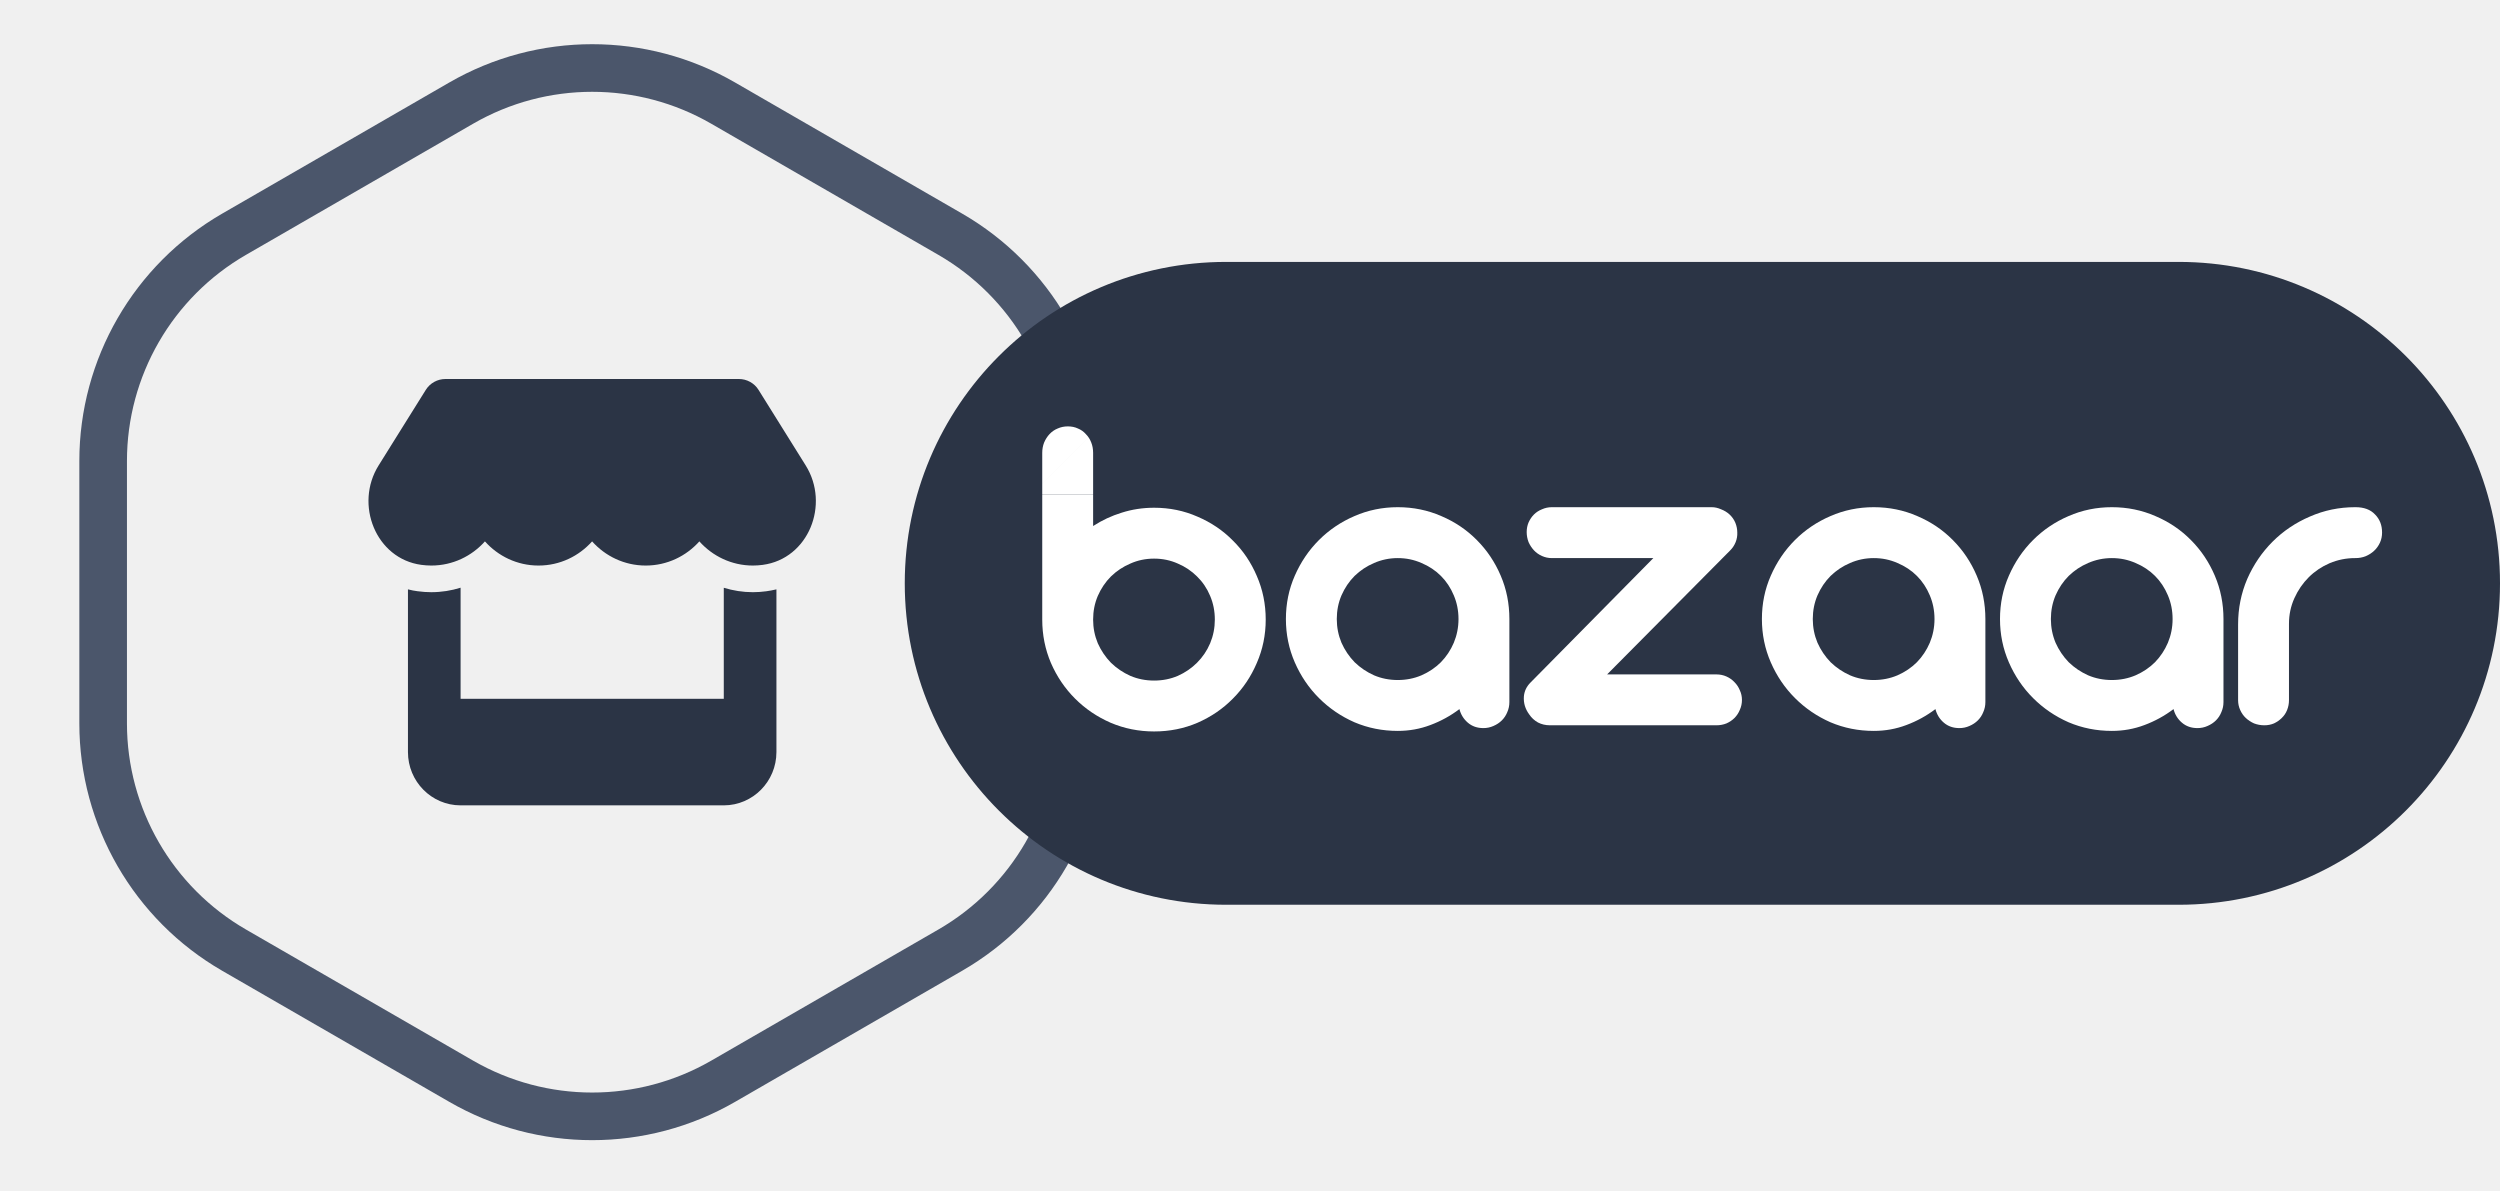
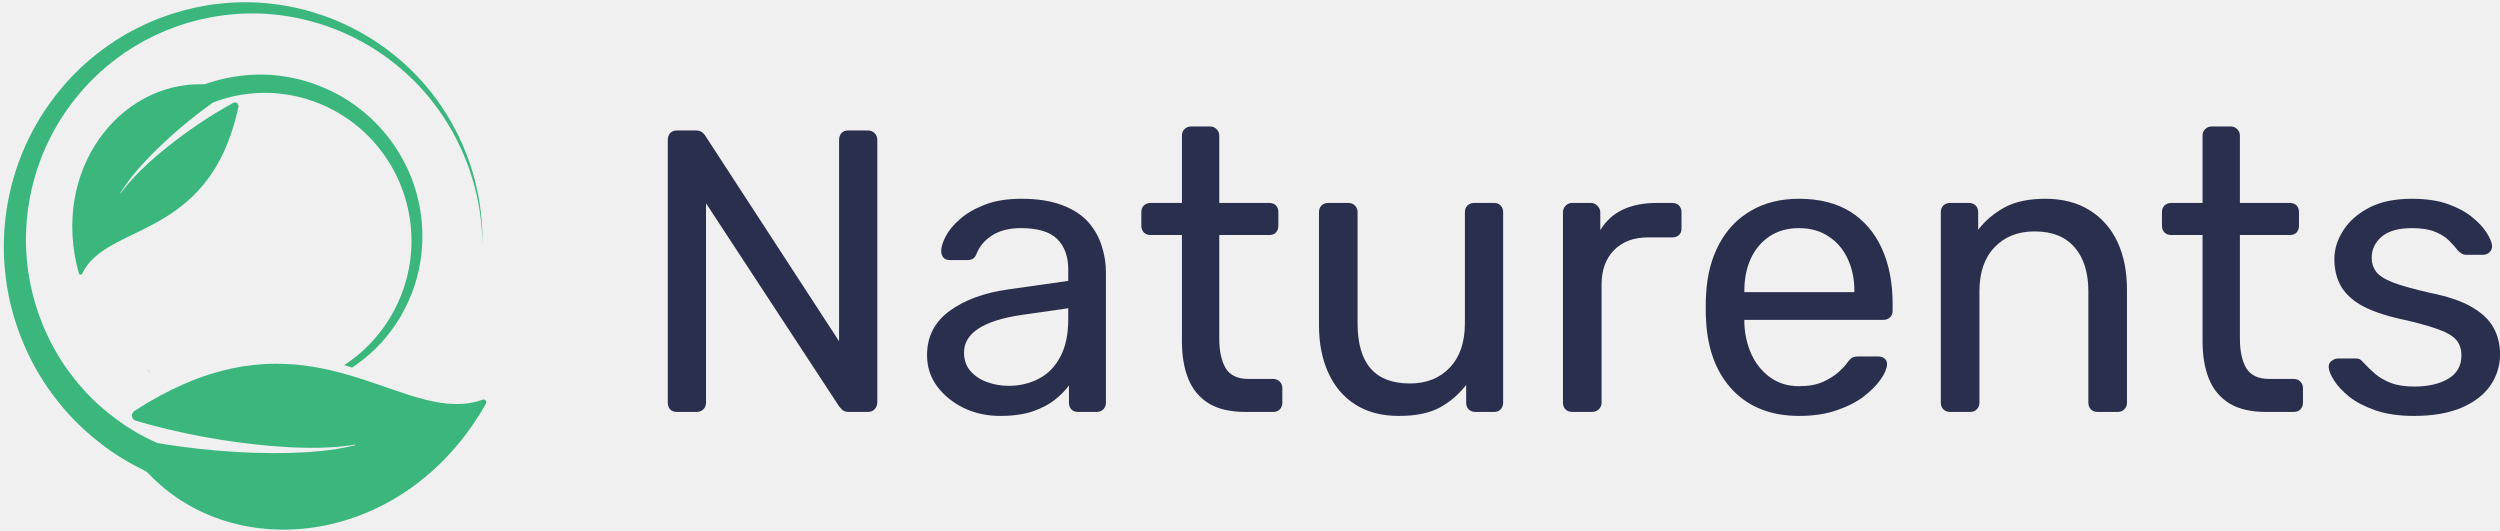
- <svg xmlns="http://www.w3.org/2000/svg" width="105" height="50" viewBox="0 0 105 50" fill="none">
-   <path d="M19.372 4.33C22.775 2.365 26.968 2.365 30.372 4.33L39.911 9.838C43.315 11.803 45.411 15.434 45.411 19.364V30.38C45.411 34.309 43.315 37.941 39.911 39.906L30.372 45.413C26.968 47.378 22.775 47.378 19.372 45.413L9.832 39.906C6.429 37.941 4.332 34.309 4.332 30.38V19.364C4.332 15.434 6.429 11.803 9.832 9.838L19.372 4.33Z" stroke="#4B566B" stroke-width="2" />
-   <g clip-path="url(#clip0_9440_81122)">
-     <path d="M32.04 23.724C31.905 23.742 31.767 23.753 31.622 23.753C30.724 23.753 29.922 23.354 29.373 22.738C28.824 23.354 28.022 23.753 27.121 23.753C26.219 23.753 25.418 23.354 24.868 22.738C24.319 23.354 23.521 23.753 22.616 23.753C21.718 23.753 20.916 23.354 20.367 22.738C19.818 23.354 19.017 23.753 18.113 23.753C17.973 23.753 17.832 23.742 17.695 23.724C15.784 23.466 14.88 21.185 15.902 19.548L17.882 16.377C18.058 16.092 18.373 15.918 18.709 15.918H31.034C31.369 15.918 31.684 16.092 31.86 16.377L33.839 19.548C34.865 21.189 33.957 23.466 32.04 23.724ZM32.185 24.833C32.302 24.816 32.471 24.788 32.61 24.753V31.587C32.61 32.822 31.618 33.825 30.399 33.825H19.345C18.124 33.825 17.134 32.822 17.134 31.587V24.753C17.268 24.788 17.405 24.816 17.547 24.833H17.552C17.733 24.858 17.922 24.872 18.113 24.872C18.543 24.872 18.958 24.805 19.345 24.683V29.349H30.399V24.686C30.786 24.805 31.197 24.872 31.622 24.872C31.815 24.872 32.002 24.858 32.185 24.833Z" fill="#2B3445" />
-   </g>
-   <rect x="39" y="12" width="65" height="25" rx="12.5" fill="#2B3445" stroke="#2B3445" stroke-width="2" />
-   <rect width="46.759" height="13.248" transform="translate(43.7743 17.9076)" fill="#2B3445" />
-   <path d="M71.892 21.302C72.023 21.302 72.155 21.332 72.286 21.391C72.424 21.444 72.542 21.516 72.641 21.608C72.752 21.713 72.834 21.831 72.887 21.962C72.939 22.094 72.966 22.228 72.966 22.366C72.972 22.504 72.949 22.639 72.897 22.77C72.844 22.901 72.769 23.016 72.67 23.115L67.499 28.325H72.089C72.24 28.325 72.381 28.354 72.512 28.413C72.644 28.472 72.755 28.551 72.847 28.65C72.946 28.748 73.021 28.863 73.074 28.994C73.133 29.119 73.162 29.254 73.162 29.398C73.162 29.543 73.133 29.68 73.074 29.812C73.021 29.943 72.946 30.058 72.847 30.157C72.755 30.248 72.644 30.324 72.512 30.383C72.381 30.436 72.24 30.462 72.089 30.462H65.096C64.912 30.462 64.745 30.422 64.594 30.344C64.443 30.258 64.322 30.147 64.23 30.009C64.059 29.779 63.983 29.526 64.003 29.25C64.023 29.027 64.115 28.834 64.279 28.669L69.44 23.44H65.175C65.031 23.44 64.893 23.41 64.761 23.351C64.63 23.292 64.519 23.213 64.427 23.115C64.335 23.016 64.259 22.901 64.2 22.77C64.147 22.632 64.121 22.491 64.121 22.346C64.121 22.202 64.147 22.067 64.2 21.943C64.259 21.811 64.335 21.7 64.427 21.608C64.519 21.516 64.63 21.444 64.761 21.391C64.893 21.332 65.031 21.302 65.175 21.302H71.892Z" fill="white" />
-   <path d="M96.137 29.408C96.137 29.552 96.111 29.69 96.058 29.822C96.006 29.953 95.93 30.065 95.832 30.157C95.74 30.248 95.632 30.324 95.507 30.383C95.382 30.436 95.248 30.462 95.103 30.462C94.952 30.462 94.808 30.436 94.67 30.383C94.538 30.324 94.424 30.248 94.325 30.157C94.227 30.065 94.148 29.953 94.089 29.822C94.029 29.69 94 29.552 94 29.408V26.227C94 25.551 94.128 24.914 94.384 24.316C94.647 23.719 95.001 23.197 95.448 22.75C95.894 22.304 96.416 21.953 97.014 21.696C97.611 21.434 98.245 21.302 98.915 21.302H98.934C99.289 21.302 99.561 21.404 99.752 21.608C99.949 21.805 100.047 22.058 100.047 22.366C100.047 22.517 100.018 22.658 99.959 22.79C99.899 22.921 99.817 23.036 99.712 23.134C99.614 23.226 99.496 23.302 99.358 23.361C99.226 23.413 99.085 23.44 98.934 23.44H98.915C98.54 23.44 98.183 23.512 97.841 23.656C97.506 23.801 97.214 23.998 96.965 24.247C96.715 24.497 96.515 24.789 96.364 25.124C96.213 25.459 96.137 25.817 96.137 26.197V29.408Z" fill="white" />
-   <path d="M54.008 26C54.008 25.35 54.133 24.743 54.382 24.178C54.632 23.607 54.97 23.108 55.397 22.681C55.824 22.255 56.319 21.92 56.884 21.677C57.455 21.427 58.063 21.302 58.706 21.302C59.356 21.302 59.967 21.427 60.538 21.677C61.109 21.92 61.605 22.255 62.025 22.681C62.452 23.108 62.787 23.607 63.03 24.178C63.273 24.743 63.394 25.35 63.394 26V29.487C63.394 29.638 63.364 29.779 63.306 29.91C63.253 30.042 63.177 30.157 63.079 30.255C62.98 30.354 62.862 30.432 62.724 30.491C62.593 30.55 62.452 30.58 62.301 30.58C62.045 30.58 61.828 30.505 61.651 30.354C61.474 30.203 61.355 30.012 61.296 29.782C60.922 30.065 60.515 30.288 60.075 30.452C59.642 30.616 59.185 30.698 58.706 30.698C58.063 30.698 57.455 30.577 56.884 30.334C56.319 30.084 55.824 29.746 55.397 29.319C54.97 28.893 54.632 28.394 54.382 27.822C54.133 27.251 54.008 26.644 54.008 26ZM56.145 26C56.145 26.348 56.211 26.68 56.342 26.995C56.48 27.304 56.664 27.576 56.894 27.813C57.13 28.042 57.403 28.226 57.711 28.364C58.02 28.495 58.352 28.561 58.706 28.561C59.061 28.561 59.392 28.495 59.701 28.364C60.016 28.226 60.288 28.042 60.518 27.813C60.748 27.576 60.929 27.304 61.06 26.995C61.191 26.68 61.257 26.348 61.257 26C61.257 25.646 61.191 25.314 61.06 25.006C60.929 24.691 60.748 24.418 60.518 24.188C60.288 23.958 60.016 23.778 59.701 23.646C59.392 23.509 59.061 23.44 58.706 23.44C58.358 23.44 58.026 23.509 57.711 23.646C57.403 23.778 57.13 23.958 56.894 24.188C56.664 24.418 56.48 24.691 56.342 25.006C56.211 25.314 56.145 25.646 56.145 26Z" fill="white" />
-   <path d="M84 26C84 25.35 84.125 24.743 84.374 24.178C84.624 23.607 84.962 23.108 85.389 22.681C85.816 22.255 86.311 21.92 86.876 21.677C87.447 21.427 88.054 21.302 88.698 21.302C89.348 21.302 89.959 21.427 90.53 21.677C91.101 21.92 91.597 22.255 92.017 22.681C92.444 23.108 92.779 23.607 93.022 24.178C93.264 24.743 93.386 25.35 93.386 26V29.487C93.386 29.638 93.356 29.779 93.297 29.91C93.245 30.042 93.169 30.157 93.071 30.255C92.972 30.354 92.854 30.432 92.716 30.491C92.585 30.55 92.444 30.58 92.293 30.58C92.037 30.58 91.82 30.505 91.643 30.354C91.465 30.203 91.347 30.012 91.288 29.782C90.914 30.065 90.507 30.288 90.067 30.452C89.633 30.616 89.177 30.698 88.698 30.698C88.054 30.698 87.447 30.577 86.876 30.334C86.311 30.084 85.816 29.746 85.389 29.319C84.962 28.893 84.624 28.394 84.374 27.822C84.125 27.251 84 26.644 84 26ZM86.137 26C86.137 26.348 86.203 26.68 86.334 26.995C86.472 27.304 86.656 27.576 86.886 27.813C87.122 28.042 87.395 28.226 87.703 28.364C88.012 28.495 88.343 28.561 88.698 28.561C89.052 28.561 89.384 28.495 89.693 28.364C90.008 28.226 90.28 28.042 90.51 27.813C90.74 27.576 90.92 27.304 91.052 26.995C91.183 26.68 91.249 26.348 91.249 26C91.249 25.646 91.183 25.314 91.052 25.006C90.92 24.691 90.74 24.418 90.51 24.188C90.28 23.958 90.008 23.778 89.693 23.646C89.384 23.509 89.052 23.44 88.698 23.44C88.35 23.44 88.018 23.509 87.703 23.646C87.395 23.778 87.122 23.958 86.886 24.188C86.656 24.418 86.472 24.691 86.334 25.006C86.203 25.314 86.137 25.646 86.137 26Z" fill="white" />
-   <path d="M74 26C74 25.35 74.125 24.743 74.374 24.178C74.624 23.607 74.962 23.108 75.389 22.681C75.816 22.255 76.311 21.92 76.876 21.677C77.447 21.427 78.054 21.302 78.698 21.302C79.348 21.302 79.959 21.427 80.53 21.677C81.101 21.92 81.597 22.255 82.017 22.681C82.444 23.108 82.779 23.607 83.022 24.178C83.264 24.743 83.386 25.35 83.386 26V29.487C83.386 29.638 83.356 29.779 83.297 29.91C83.245 30.042 83.169 30.157 83.071 30.255C82.972 30.354 82.854 30.432 82.716 30.491C82.585 30.55 82.444 30.58 82.293 30.58C82.037 30.58 81.82 30.505 81.643 30.354C81.465 30.203 81.347 30.012 81.288 29.782C80.914 30.065 80.507 30.288 80.067 30.452C79.633 30.616 79.177 30.698 78.698 30.698C78.054 30.698 77.447 30.577 76.876 30.334C76.311 30.084 75.816 29.746 75.389 29.319C74.962 28.893 74.624 28.394 74.374 27.822C74.125 27.251 74 26.644 74 26ZM76.137 26C76.137 26.348 76.203 26.68 76.334 26.995C76.472 27.304 76.656 27.576 76.886 27.813C77.122 28.042 77.395 28.226 77.703 28.364C78.012 28.495 78.343 28.561 78.698 28.561C79.052 28.561 79.384 28.495 79.693 28.364C80.008 28.226 80.28 28.042 80.51 27.813C80.74 27.576 80.92 27.304 81.052 26.995C81.183 26.68 81.249 26.348 81.249 26C81.249 25.646 81.183 25.314 81.052 25.006C80.92 24.691 80.74 24.418 80.51 24.188C80.28 23.958 80.008 23.778 79.693 23.646C79.384 23.509 79.052 23.44 78.698 23.44C78.35 23.44 78.018 23.509 77.703 23.646C77.395 23.778 77.122 23.958 76.886 24.188C76.656 24.418 76.472 24.691 76.334 25.006C76.203 25.314 76.137 25.646 76.137 26Z" fill="white" />
-   <mask id="mask0_9440_81122" style="mask-type:alpha" maskUnits="userSpaceOnUse" x="43" y="17" width="11" height="14">
-     <path d="M43.774 19.02C43.774 18.863 43.801 18.718 43.853 18.587C43.912 18.449 43.988 18.331 44.08 18.233C44.178 18.128 44.293 18.049 44.424 17.996C44.556 17.937 44.697 17.908 44.848 17.908C45.005 17.908 45.147 17.937 45.271 17.996C45.403 18.049 45.514 18.128 45.606 18.233C45.705 18.331 45.78 18.449 45.833 18.587C45.885 18.718 45.911 18.863 45.911 19.02V22.093C46.286 21.85 46.686 21.663 47.113 21.532C47.546 21.394 47.999 21.325 48.472 21.325C49.122 21.325 49.73 21.45 50.294 21.699C50.865 21.942 51.361 22.277 51.781 22.704C52.208 23.124 52.543 23.62 52.786 24.191C53.035 24.762 53.16 25.373 53.16 26.023C53.16 26.666 53.035 27.274 52.786 27.845C52.543 28.416 52.208 28.915 51.781 29.342C51.361 29.769 50.865 30.107 50.294 30.357C49.73 30.599 49.122 30.721 48.472 30.721C47.829 30.721 47.221 30.599 46.65 30.357C46.079 30.107 45.58 29.769 45.153 29.342C44.726 28.915 44.388 28.416 44.139 27.845C43.896 27.274 43.774 26.666 43.774 26.023V19.02ZM45.911 26.023C45.911 26.371 45.977 26.703 46.108 27.018C46.246 27.326 46.43 27.599 46.66 27.835C46.896 28.065 47.169 28.249 47.477 28.387C47.786 28.518 48.118 28.584 48.472 28.584C48.827 28.584 49.158 28.518 49.467 28.387C49.776 28.249 50.045 28.065 50.275 27.835C50.511 27.599 50.695 27.326 50.826 27.018C50.957 26.703 51.023 26.371 51.023 26.023C51.023 25.668 50.957 25.337 50.826 25.028C50.695 24.713 50.511 24.441 50.275 24.211C50.045 23.981 49.776 23.8 49.467 23.669C49.158 23.531 48.827 23.462 48.472 23.462C48.118 23.462 47.786 23.531 47.477 23.669C47.169 23.8 46.896 23.981 46.66 24.211C46.43 24.441 46.246 24.713 46.108 25.028C45.977 25.337 45.911 25.668 45.911 26.023Z" fill="black" />
-   </mask>
-   <g mask="url(#mask0_9440_81122)">
-     <rect x="43.252" y="20.78" width="10.359" height="10.446" fill="white" />
-     <path d="M44.554 25.852C44.554 23.616 46.366 21.804 48.601 21.804H53.781V29.9H48.601C46.366 29.9 44.554 28.087 44.554 25.852Z" fill="white" />
-     <ellipse cx="48.431" cy="25.959" rx="2.481" ry="2.481" fill="white" />
-     <path d="M43.296 20.78L53.568 10.508V20.78H43.296Z" fill="white" />
-     <path d="M53.611 10.508L43.339 20.78L43.339 10.508L53.611 10.508Z" fill="white" />
-     <path d="M49.76 25.701L39.488 35.972L39.488 25.701L49.76 25.701Z" fill="white" />
-     <circle cx="48.431" cy="25.959" r="1.001" fill="white" />
-     <path d="M48.388 23.479C48.714 23.479 49.036 23.543 49.337 23.667C49.638 23.792 49.912 23.975 50.142 24.205C50.372 24.436 50.555 24.709 50.68 25.01C50.804 25.311 50.869 25.634 50.869 25.959C50.869 26.285 50.804 26.608 50.68 26.909C50.555 27.21 50.372 27.483 50.142 27.714C49.912 27.944 49.638 28.127 49.337 28.252C49.036 28.376 48.714 28.44 48.388 28.44L48.388 25.959L48.388 23.479Z" fill="white" />
-   </g>
+ <svg xmlns="http://www.w3.org/2000/svg" zoomAndPan="magnify" preserveAspectRatio="xMidYMid meet" version="1.0" viewBox="79.01 163.24 215.51 45.76">
  <defs>
-     <clipPath id="clip0_9440_81122">
-       <rect width="19.897" height="17.908" fill="white" transform="translate(14.9231 15.9178)" />
+     <g />
+     <clipPath id="70d50f217e">
+       <path d="M 79.012 163.242 L 121 163.242 L 121 209 L 79.012 209 Z M 79.012 163.242 " clip-rule="nonzero" />
    </clipPath>
  </defs>
+   <g clip-path="url(#70d50f217e)">
+     <path fill="#3bb77e" d="M 110.004 172.605 L 109.625 172.316 L 109.23 172.047 C 109.164 172 109.098 171.953 109.031 171.914 L 108.828 171.789 C 108.691 171.707 108.555 171.621 108.418 171.539 C 108.137 171.391 107.859 171.227 107.57 171.094 C 107.426 171.027 107.285 170.953 107.137 170.891 L 106.695 170.707 C 105.516 170.215 104.258 169.906 102.988 169.758 C 101.711 169.605 100.418 169.656 99.152 169.859 C 98.992 169.879 98.836 169.914 98.676 169.945 C 98.52 169.98 98.363 170.008 98.207 170.047 C 97.895 170.129 97.582 170.199 97.277 170.301 C 97.125 170.352 96.969 170.398 96.816 170.449 C 96.711 170.488 96.598 170.508 96.484 170.504 C 89.328 170.328 83.336 177.902 85.805 186.801 C 85.844 186.938 86.031 186.957 86.094 186.828 C 87.129 184.66 89.746 183.934 92.449 182.445 C 95.312 180.863 98.277 178.426 99.551 172.5 C 99.559 172.477 99.562 172.453 99.566 172.43 C 99.605 172.18 99.348 171.984 99.125 172.105 C 98.887 172.23 98.656 172.363 98.422 172.496 C 97.84 172.828 97.262 173.184 96.695 173.555 C 96.414 173.738 96.133 173.926 95.852 174.117 C 95.574 174.309 95.297 174.504 95.023 174.703 C 94.473 175.098 93.934 175.512 93.402 175.934 C 92.871 176.359 92.355 176.797 91.852 177.254 C 91.352 177.711 90.863 178.188 90.406 178.688 C 90.176 178.941 89.953 179.199 89.742 179.465 C 89.625 179.613 89.512 179.766 89.402 179.922 C 89.391 179.941 89.363 179.922 89.375 179.902 C 89.473 179.738 89.574 179.578 89.68 179.418 C 89.871 179.133 90.074 178.855 90.285 178.586 C 90.707 178.047 91.16 177.531 91.633 177.031 C 92.102 176.531 92.59 176.047 93.094 175.578 C 93.594 175.105 94.105 174.648 94.633 174.207 C 94.895 173.984 95.16 173.766 95.43 173.547 C 95.695 173.332 95.965 173.121 96.242 172.91 C 96.613 172.625 96.988 172.348 97.371 172.074 L 97.41 172.059 C 97.543 172.008 97.676 171.965 97.809 171.918 C 98.074 171.816 98.352 171.75 98.621 171.668 C 98.758 171.629 98.898 171.602 99.035 171.566 C 99.172 171.535 99.309 171.496 99.449 171.477 C 100.562 171.266 101.707 171.184 102.848 171.285 C 103.98 171.383 105.109 171.625 106.188 172.031 L 106.59 172.188 C 106.723 172.238 106.852 172.301 106.984 172.359 C 107.25 172.469 107.5 172.609 107.758 172.738 C 107.887 172.805 108.008 172.879 108.137 172.949 L 108.324 173.059 C 108.387 173.094 108.445 173.133 108.504 173.172 L 108.871 173.406 L 109.223 173.656 C 111.09 175.008 112.586 176.895 113.484 179.043 C 114.387 181.191 114.691 183.594 114.34 185.906 L 114.266 186.34 L 114.176 186.77 L 114.129 186.984 L 114.074 187.195 L 113.957 187.621 L 113.824 188.039 C 113.801 188.109 113.777 188.18 113.754 188.25 L 113.676 188.453 L 113.52 188.867 L 113.34 189.27 L 113.25 189.469 L 113.152 189.668 L 112.953 190.062 L 112.738 190.445 C 112.699 190.508 112.664 190.574 112.625 190.633 L 112.508 190.82 C 112.203 191.324 111.844 191.793 111.469 192.246 C 110.672 193.203 109.727 194.035 108.676 194.715 C 108.906 194.785 109.133 194.855 109.359 194.926 C 110.32 194.297 111.199 193.543 111.969 192.68 C 112.375 192.215 112.766 191.73 113.105 191.211 L 113.234 191.02 C 113.281 190.953 113.316 190.887 113.359 190.82 L 113.602 190.422 L 113.824 190.016 L 113.934 189.809 L 114.035 189.598 L 114.234 189.18 L 114.414 188.746 L 114.504 188.531 C 114.531 188.461 114.559 188.387 114.586 188.312 L 114.742 187.871 L 114.879 187.426 L 114.945 187.199 L 115 186.973 L 115.113 186.516 L 115.203 186.059 C 115.652 183.598 115.41 181 114.5 178.641 C 113.594 176.277 112.027 174.16 110.004 172.605 Z M 120.902 198.035 C 113.984 210.293 99.359 211.988 91.828 204.078 C 91.711 203.953 91.57 203.852 91.414 203.777 C 91.191 203.672 90.977 203.555 90.758 203.441 C 90.68 203.402 90.605 203.363 90.527 203.324 C 90.172 203.133 89.828 202.918 89.48 202.715 C 89.27 202.59 89.07 202.449 88.863 202.316 C 88.66 202.176 88.453 202.051 88.258 201.898 C 88.172 201.836 88.09 201.773 88.004 201.711 C 86.52 200.602 85.16 199.32 84.016 197.867 C 82.801 196.336 81.781 194.645 81.035 192.844 L 80.758 192.168 C 80.672 191.941 80.594 191.711 80.512 191.48 C 80.344 191.023 80.219 190.551 80.078 190.086 C 80.016 189.852 79.961 189.613 79.902 189.379 L 79.82 189.023 C 79.789 188.902 79.773 188.785 79.75 188.664 L 79.613 187.945 L 79.512 187.223 C 79.012 183.363 79.598 179.391 81.168 175.867 C 82.73 172.344 85.262 169.277 88.402 167.113 L 88.992 166.715 L 89.605 166.344 L 89.91 166.16 L 90.223 165.992 L 90.852 165.656 L 91.496 165.348 C 91.602 165.301 91.711 165.246 91.816 165.199 L 92.148 165.062 L 92.805 164.793 L 93.477 164.555 L 93.809 164.438 L 94.152 164.336 L 94.832 164.137 L 95.52 163.969 C 95.637 163.941 95.75 163.91 95.867 163.887 L 96.215 163.82 C 97.141 163.625 98.082 163.527 99.023 163.465 C 102.793 163.246 106.594 164.129 109.887 165.914 C 113.18 167.699 115.977 170.391 117.832 173.633 C 117.953 173.828 118.059 174.039 118.168 174.242 C 118.277 174.449 118.395 174.652 118.492 174.863 C 118.688 175.289 118.895 175.703 119.059 176.141 C 119.238 176.57 119.406 177.004 119.551 177.445 C 119.699 177.887 119.832 178.332 119.945 178.785 C 120.414 180.586 120.633 182.445 120.598 184.297 C 120.578 182.445 120.301 180.602 119.785 178.828 C 119.656 178.387 119.512 177.949 119.355 177.516 C 119.199 177.082 119.02 176.66 118.832 176.238 C 118.652 175.812 118.438 175.406 118.23 174.996 C 118.129 174.793 118.008 174.598 117.898 174.395 C 117.781 174.199 117.672 173.996 117.547 173.805 C 115.629 170.672 112.816 168.137 109.578 166.508 C 106.344 164.879 102.672 164.152 99.094 164.469 C 98.199 164.555 97.309 164.676 96.438 164.887 L 96.109 164.957 C 96 164.984 95.895 165.016 95.785 165.047 L 95.137 165.223 L 94.5 165.434 L 94.18 165.539 L 93.242 165.902 L 92.629 166.176 L 92.324 166.312 C 92.223 166.363 92.125 166.414 92.023 166.465 L 91.426 166.77 L 90.848 167.105 L 90.555 167.27 L 90.273 167.453 L 89.715 167.816 L 89.172 168.207 C 86.297 170.32 84.039 173.242 82.695 176.527 C 81.352 179.816 80.93 183.461 81.488 186.938 L 81.602 187.586 L 81.742 188.23 C 81.766 188.34 81.785 188.445 81.816 188.555 L 81.902 188.871 C 81.961 189.082 82.012 189.297 82.078 189.504 C 82.219 189.922 82.34 190.344 82.508 190.75 C 82.59 190.953 82.66 191.16 82.746 191.363 L 83.016 191.965 C 83.734 193.562 84.691 195.043 85.812 196.371 C 86.57 197.281 87.422 198.102 88.34 198.84 C 88.773 199.188 89.223 199.52 89.68 199.832 C 89.855 199.961 90.043 200.066 90.227 200.184 C 90.254 200.199 90.285 200.219 90.316 200.238 C 90.469 200.336 90.621 200.434 90.777 200.52 C 91.16 200.723 91.531 200.945 91.922 201.125 C 92.117 201.219 92.312 201.316 92.508 201.402 L 92.566 201.43 C 93.273 201.547 93.977 201.656 94.684 201.75 C 95.207 201.82 95.727 201.883 96.25 201.938 C 96.77 201.996 97.293 202.043 97.816 202.09 C 98.859 202.176 99.906 202.238 100.953 202.273 C 102 202.309 103.047 202.312 104.094 202.281 C 105.141 202.25 106.188 202.184 107.223 202.055 C 107.742 201.992 108.258 201.914 108.773 201.812 C 109.059 201.754 109.34 201.691 109.621 201.621 C 109.656 201.613 109.645 201.562 109.613 201.566 C 109.328 201.617 109.039 201.66 108.754 201.691 C 108.238 201.754 107.723 201.793 107.203 201.816 C 106.168 201.863 105.133 201.848 104.098 201.801 C 103.062 201.75 102.031 201.664 101.004 201.551 C 99.977 201.438 98.953 201.297 97.93 201.133 C 97.422 201.051 96.914 200.961 96.406 200.867 C 95.898 200.77 95.391 200.672 94.887 200.562 C 93.879 200.348 92.875 200.109 91.887 199.84 C 91.492 199.734 91.098 199.621 90.711 199.504 C 90.645 199.484 90.586 199.453 90.539 199.41 C 90.328 199.227 90.324 198.863 90.582 198.68 C 90.598 198.668 90.609 198.66 90.625 198.648 C 90.641 198.641 90.656 198.629 90.672 198.617 C 92.137 197.672 93.535 196.926 94.867 196.344 C 94.914 196.324 94.961 196.301 95.012 196.281 C 100.672 193.859 105.191 194.445 109.047 195.562 C 109.152 195.594 109.254 195.621 109.359 195.656 C 109.609 195.73 109.852 195.805 110.098 195.883 C 114.133 197.172 117.441 198.82 120.621 197.695 C 120.828 197.621 121.012 197.848 120.902 198.035 " fill-opacity="1" fill-rule="nonzero" />
+   </g>
+   <path fill="#3bb77e" d="M 91.965 195.316 C 91.961 195.316 91.855 195.293 91.68 195.105 L 91.965 195.316 " fill-opacity="1" fill-rule="nonzero" />
+   <g fill="#2b2f4e" fill-opacity="1">
+     <g transform="translate(133.5601, 198.75)">
+       <g>
+         <path d="M 3.812 0 C 3.562 0 3.363 -0.07 3.219 -0.219 C 3.082 -0.375 3.016 -0.566 3.016 -0.797 L 3.016 -23.422 C 3.016 -23.68 3.082 -23.883 3.219 -24.031 C 3.363 -24.188 3.562 -24.266 3.812 -24.266 L 5.406 -24.266 C 5.688 -24.266 5.895 -24.195 6.031 -24.062 C 6.164 -23.938 6.242 -23.844 6.266 -23.781 L 17.781 -6.094 L 17.781 -23.422 C 17.781 -23.68 17.848 -23.883 17.984 -24.031 C 18.117 -24.188 18.316 -24.266 18.578 -24.266 L 20.234 -24.266 C 20.492 -24.266 20.695 -24.188 20.844 -24.031 C 21 -23.883 21.078 -23.68 21.078 -23.422 L 21.078 -0.828 C 21.078 -0.598 21 -0.398 20.844 -0.234 C 20.695 -0.078 20.508 0 20.281 0 L 18.609 0 C 18.359 0 18.164 -0.066 18.031 -0.203 C 17.906 -0.348 17.82 -0.441 17.781 -0.484 L 6.312 -17.984 L 6.312 -0.797 C 6.312 -0.566 6.234 -0.375 6.078 -0.219 C 5.93 -0.07 5.727 0 5.469 0 Z M 3.812 0 " />
+       </g>
+     </g>
+   </g>
+   <g fill="#2b2f4e" fill-opacity="1">
+     <g transform="translate(157.6434, 198.75)">
+       <g>
+         <path d="M 7.594 0.344 C 6.438 0.344 5.383 0.113 4.438 -0.344 C 3.488 -0.812 2.723 -1.438 2.141 -2.219 C 1.566 -3 1.281 -3.891 1.281 -4.891 C 1.281 -6.484 1.926 -7.754 3.219 -8.703 C 4.508 -9.648 6.195 -10.27 8.281 -10.562 L 13.453 -11.297 L 13.453 -12.297 C 13.453 -13.41 13.133 -14.281 12.5 -14.906 C 11.863 -15.531 10.828 -15.844 9.391 -15.844 C 8.367 -15.844 7.535 -15.633 6.891 -15.219 C 6.242 -14.801 5.797 -14.27 5.547 -13.625 C 5.41 -13.27 5.164 -13.094 4.812 -13.094 L 3.25 -13.094 C 3 -13.094 2.812 -13.164 2.688 -13.312 C 2.562 -13.469 2.5 -13.648 2.5 -13.859 C 2.5 -14.203 2.629 -14.629 2.891 -15.141 C 3.16 -15.648 3.57 -16.145 4.125 -16.625 C 4.676 -17.113 5.383 -17.523 6.25 -17.859 C 7.125 -18.203 8.18 -18.375 9.422 -18.375 C 10.805 -18.375 11.973 -18.191 12.922 -17.828 C 13.867 -17.473 14.613 -16.992 15.156 -16.391 C 15.695 -15.785 16.086 -15.102 16.328 -14.344 C 16.578 -13.582 16.703 -12.812 16.703 -12.031 L 16.703 -0.797 C 16.703 -0.566 16.625 -0.375 16.469 -0.219 C 16.32 -0.07 16.133 0 15.906 0 L 14.312 0 C 14.062 0 13.863 -0.07 13.719 -0.219 C 13.582 -0.375 13.516 -0.566 13.516 -0.797 L 13.516 -2.281 C 13.211 -1.863 12.805 -1.453 12.297 -1.047 C 11.797 -0.648 11.16 -0.316 10.391 -0.047 C 9.629 0.211 8.695 0.344 7.594 0.344 Z M 8.312 -2.25 C 9.258 -2.25 10.125 -2.453 10.906 -2.859 C 11.695 -3.266 12.316 -3.895 12.766 -4.75 C 13.223 -5.602 13.453 -6.676 13.453 -7.969 L 13.453 -8.938 L 9.422 -8.359 C 7.785 -8.117 6.551 -7.727 5.719 -7.188 C 4.883 -6.645 4.469 -5.957 4.469 -5.125 C 4.469 -4.477 4.656 -3.941 5.031 -3.516 C 5.414 -3.086 5.898 -2.77 6.484 -2.562 C 7.078 -2.352 7.688 -2.25 8.312 -2.25 Z M 8.312 -2.25 " />
+       </g>
+     </g>
+   </g>
+   <g fill="#2b2f4e" fill-opacity="1">
+     <g transform="translate(176.7715, 198.75)">
+       <g>
+         <path d="M 9.594 0 C 8.301 0 7.25 -0.242 6.438 -0.734 C 5.633 -1.234 5.047 -1.941 4.672 -2.859 C 4.305 -3.773 4.125 -4.852 4.125 -6.094 L 4.125 -15.25 L 1.422 -15.25 C 1.191 -15.25 1 -15.32 0.844 -15.469 C 0.695 -15.625 0.625 -15.816 0.625 -16.047 L 0.625 -17.219 C 0.625 -17.457 0.695 -17.648 0.844 -17.797 C 1 -17.941 1.191 -18.016 1.422 -18.016 L 4.125 -18.016 L 4.125 -23.812 C 4.125 -24.039 4.195 -24.227 4.344 -24.375 C 4.5 -24.531 4.691 -24.609 4.922 -24.609 L 6.547 -24.609 C 6.773 -24.609 6.961 -24.531 7.109 -24.375 C 7.266 -24.227 7.344 -24.039 7.344 -23.812 L 7.344 -18.016 L 11.641 -18.016 C 11.898 -18.016 12.098 -17.941 12.234 -17.797 C 12.367 -17.648 12.438 -17.457 12.438 -17.219 L 12.438 -16.047 C 12.438 -15.816 12.367 -15.625 12.234 -15.469 C 12.098 -15.32 11.898 -15.25 11.641 -15.25 L 7.344 -15.25 L 7.344 -6.344 C 7.344 -5.258 7.523 -4.406 7.891 -3.781 C 8.266 -3.156 8.926 -2.844 9.875 -2.844 L 11.984 -2.844 C 12.223 -2.844 12.414 -2.766 12.562 -2.609 C 12.707 -2.461 12.781 -2.273 12.781 -2.047 L 12.781 -0.797 C 12.781 -0.566 12.707 -0.375 12.562 -0.219 C 12.414 -0.07 12.223 0 11.984 0 Z M 9.594 0 " />
+       </g>
+     </g>
+   </g>
+   <g fill="#2b2f4e" fill-opacity="1">
+     <g transform="translate(190.3206, 198.75)">
+       <g>
+         <path d="M 9.281 0.344 C 7.801 0.344 6.547 0.016 5.516 -0.641 C 4.492 -1.297 3.719 -2.211 3.188 -3.391 C 2.656 -4.566 2.391 -5.922 2.391 -7.453 L 2.391 -17.219 C 2.391 -17.457 2.461 -17.648 2.609 -17.797 C 2.766 -17.941 2.957 -18.016 3.188 -18.016 L 4.922 -18.016 C 5.148 -18.016 5.336 -17.941 5.484 -17.797 C 5.641 -17.648 5.719 -17.457 5.719 -17.219 L 5.719 -7.625 C 5.719 -4.176 7.219 -2.453 10.219 -2.453 C 11.656 -2.453 12.805 -2.91 13.672 -3.828 C 14.535 -4.742 14.969 -6.008 14.969 -7.625 L 14.969 -17.219 C 14.969 -17.457 15.039 -17.648 15.188 -17.797 C 15.344 -17.941 15.535 -18.016 15.766 -18.016 L 17.5 -18.016 C 17.727 -18.016 17.91 -17.941 18.047 -17.797 C 18.191 -17.648 18.266 -17.457 18.266 -17.219 L 18.266 -0.797 C 18.266 -0.566 18.191 -0.375 18.047 -0.219 C 17.91 -0.07 17.727 0 17.5 0 L 15.875 0 C 15.645 0 15.453 -0.07 15.297 -0.219 C 15.148 -0.375 15.078 -0.566 15.078 -0.797 L 15.078 -2.328 C 14.453 -1.516 13.691 -0.863 12.797 -0.375 C 11.91 0.102 10.738 0.344 9.281 0.344 Z M 9.281 0.344 " />
+       </g>
+     </g>
+   </g>
+   <g fill="#2b2f4e" fill-opacity="1">
+     <g transform="translate(211.1813, 198.75)">
+       <g>
+         <path d="M 3.359 0 C 3.129 0 2.938 -0.07 2.781 -0.219 C 2.633 -0.375 2.562 -0.566 2.562 -0.797 L 2.562 -17.188 C 2.562 -17.414 2.633 -17.609 2.781 -17.766 C 2.938 -17.93 3.129 -18.016 3.359 -18.016 L 4.953 -18.016 C 5.18 -18.016 5.375 -17.93 5.531 -17.766 C 5.695 -17.609 5.781 -17.414 5.781 -17.188 L 5.781 -15.672 C 6.25 -16.453 6.883 -17.035 7.688 -17.422 C 8.5 -17.816 9.484 -18.016 10.641 -18.016 L 11.984 -18.016 C 12.223 -18.016 12.414 -17.941 12.562 -17.797 C 12.707 -17.648 12.781 -17.457 12.781 -17.219 L 12.781 -15.797 C 12.781 -15.566 12.707 -15.383 12.562 -15.25 C 12.414 -15.113 12.223 -15.047 11.984 -15.047 L 9.906 -15.047 C 8.664 -15.047 7.688 -14.68 6.969 -13.953 C 6.25 -13.223 5.891 -12.234 5.891 -10.984 L 5.891 -0.797 C 5.891 -0.566 5.805 -0.375 5.641 -0.219 C 5.484 -0.07 5.289 0 5.062 0 Z M 3.359 0 " />
+       </g>
+     </g>
+   </g>
+   <g fill="#2b2f4e" fill-opacity="1">
+     <g transform="translate(224.3492, 198.75)">
+       <g>
+         <path d="M 9.766 0.344 C 7.367 0.344 5.461 -0.391 4.047 -1.859 C 2.641 -3.328 1.867 -5.328 1.734 -7.859 C 1.711 -8.16 1.703 -8.547 1.703 -9.016 C 1.703 -9.492 1.711 -9.883 1.734 -10.188 C 1.828 -11.832 2.207 -13.27 2.875 -14.5 C 3.539 -15.738 4.457 -16.691 5.625 -17.359 C 6.789 -18.035 8.16 -18.375 9.734 -18.375 C 11.492 -18.375 12.969 -18.004 14.156 -17.266 C 15.344 -16.523 16.25 -15.473 16.875 -14.109 C 17.5 -12.742 17.812 -11.148 17.812 -9.328 L 17.812 -8.734 C 17.812 -8.484 17.734 -8.285 17.578 -8.141 C 17.43 -8.004 17.242 -7.938 17.016 -7.938 L 5.031 -7.938 C 5.031 -7.914 5.031 -7.867 5.031 -7.797 C 5.031 -7.723 5.031 -7.664 5.031 -7.625 C 5.07 -6.676 5.273 -5.789 5.641 -4.969 C 6.016 -4.156 6.551 -3.492 7.25 -2.984 C 7.957 -2.473 8.785 -2.219 9.734 -2.219 C 10.566 -2.219 11.258 -2.344 11.812 -2.594 C 12.375 -2.852 12.828 -3.141 13.172 -3.453 C 13.516 -3.766 13.742 -4.008 13.859 -4.188 C 14.066 -4.469 14.227 -4.633 14.344 -4.688 C 14.457 -4.75 14.645 -4.781 14.906 -4.781 L 16.594 -4.781 C 16.801 -4.781 16.977 -4.719 17.125 -4.594 C 17.281 -4.469 17.348 -4.289 17.328 -4.062 C 17.305 -3.707 17.117 -3.281 16.766 -2.781 C 16.422 -2.289 15.93 -1.801 15.297 -1.312 C 14.66 -0.832 13.875 -0.438 12.938 -0.125 C 12.008 0.188 10.953 0.344 9.766 0.344 Z M 5.031 -10.328 L 14.516 -10.328 L 14.516 -10.438 C 14.516 -11.469 14.32 -12.391 13.938 -13.203 C 13.562 -14.016 13.016 -14.656 12.297 -15.125 C 11.586 -15.602 10.734 -15.844 9.734 -15.844 C 8.742 -15.844 7.895 -15.602 7.188 -15.125 C 6.488 -14.656 5.953 -14.016 5.578 -13.203 C 5.211 -12.391 5.031 -11.469 5.031 -10.438 Z M 5.031 -10.328 " />
+       </g>
+     </g>
+   </g>
+   <g fill="#2b2f4e" fill-opacity="1">
+     <g transform="translate(243.7545, 198.75)">
+       <g>
+         <path d="M 3.359 0 C 3.129 0 2.938 -0.07 2.781 -0.219 C 2.633 -0.375 2.562 -0.566 2.562 -0.797 L 2.562 -17.219 C 2.562 -17.457 2.633 -17.648 2.781 -17.797 C 2.938 -17.941 3.129 -18.016 3.359 -18.016 L 4.984 -18.016 C 5.223 -18.016 5.414 -17.941 5.562 -17.797 C 5.707 -17.648 5.781 -17.457 5.781 -17.219 L 5.781 -15.703 C 6.383 -16.484 7.141 -17.125 8.047 -17.625 C 8.961 -18.125 10.141 -18.375 11.578 -18.375 C 13.078 -18.375 14.352 -18.039 15.406 -17.375 C 16.457 -16.719 17.254 -15.805 17.797 -14.641 C 18.336 -13.473 18.609 -12.113 18.609 -10.562 L 18.609 -0.797 C 18.609 -0.566 18.531 -0.375 18.375 -0.219 C 18.227 -0.07 18.039 0 17.812 0 L 16.078 0 C 15.848 0 15.656 -0.07 15.5 -0.219 C 15.352 -0.375 15.281 -0.566 15.281 -0.797 L 15.281 -10.391 C 15.281 -12.016 14.883 -13.281 14.094 -14.188 C 13.312 -15.102 12.16 -15.562 10.641 -15.562 C 9.203 -15.562 8.051 -15.102 7.188 -14.188 C 6.32 -13.281 5.891 -12.016 5.891 -10.391 L 5.891 -0.797 C 5.891 -0.566 5.812 -0.375 5.656 -0.219 C 5.508 -0.07 5.32 0 5.094 0 Z M 3.359 0 " />
+       </g>
+     </g>
+   </g>
+   <g fill="#2b2f4e" fill-opacity="1">
+     <g transform="translate(264.7539, 198.75)">
+       <g>
+         <path d="M 9.594 0 C 8.301 0 7.25 -0.242 6.438 -0.734 C 5.633 -1.234 5.047 -1.941 4.672 -2.859 C 4.305 -3.773 4.125 -4.852 4.125 -6.094 L 4.125 -15.25 L 1.422 -15.25 C 1.191 -15.25 1 -15.32 0.844 -15.469 C 0.695 -15.625 0.625 -15.816 0.625 -16.047 L 0.625 -17.219 C 0.625 -17.457 0.695 -17.648 0.844 -17.797 C 1 -17.941 1.191 -18.016 1.422 -18.016 L 4.125 -18.016 L 4.125 -23.812 C 4.125 -24.039 4.195 -24.227 4.344 -24.375 C 4.5 -24.531 4.691 -24.609 4.922 -24.609 L 6.547 -24.609 C 6.773 -24.609 6.961 -24.531 7.109 -24.375 C 7.266 -24.227 7.344 -24.039 7.344 -23.812 L 7.344 -18.016 L 11.641 -18.016 C 11.898 -18.016 12.098 -17.941 12.234 -17.797 C 12.367 -17.648 12.438 -17.457 12.438 -17.219 L 12.438 -16.047 C 12.438 -15.816 12.367 -15.625 12.234 -15.469 C 12.098 -15.32 11.898 -15.25 11.641 -15.25 L 7.344 -15.25 L 7.344 -6.344 C 7.344 -5.258 7.523 -4.406 7.891 -3.781 C 8.266 -3.156 8.926 -2.844 9.875 -2.844 L 11.984 -2.844 C 12.223 -2.844 12.414 -2.766 12.562 -2.609 C 12.707 -2.461 12.781 -2.273 12.781 -2.047 L 12.781 -0.797 C 12.781 -0.566 12.707 -0.375 12.562 -0.219 C 12.414 -0.07 12.223 0 11.984 0 Z M 9.594 0 " />
+       </g>
+     </g>
+   </g>
+   <g fill="#2b2f4e" fill-opacity="1">
+     <g transform="translate(278.3029, 198.75)">
+       <g>
+         <path d="M 8.797 0.344 C 7.504 0.344 6.395 0.18 5.469 -0.141 C 4.551 -0.461 3.801 -0.852 3.219 -1.312 C 2.645 -1.781 2.211 -2.242 1.922 -2.703 C 1.629 -3.16 1.473 -3.531 1.453 -3.812 C 1.43 -4.062 1.508 -4.254 1.688 -4.391 C 1.875 -4.535 2.062 -4.609 2.25 -4.609 L 3.812 -4.609 C 3.926 -4.609 4.023 -4.586 4.109 -4.547 C 4.191 -4.516 4.301 -4.422 4.438 -4.266 C 4.738 -3.941 5.07 -3.617 5.438 -3.297 C 5.812 -2.973 6.27 -2.707 6.812 -2.5 C 7.352 -2.289 8.031 -2.188 8.844 -2.188 C 10.02 -2.188 10.988 -2.41 11.75 -2.859 C 12.508 -3.305 12.891 -3.973 12.891 -4.859 C 12.891 -5.43 12.734 -5.891 12.422 -6.234 C 12.109 -6.586 11.551 -6.898 10.75 -7.172 C 9.957 -7.453 8.867 -7.742 7.484 -8.047 C 6.098 -8.367 5 -8.766 4.188 -9.234 C 3.383 -9.711 2.805 -10.281 2.453 -10.938 C 2.109 -11.594 1.938 -12.336 1.938 -13.172 C 1.938 -14.023 2.191 -14.848 2.703 -15.641 C 3.211 -16.441 3.957 -17.098 4.938 -17.609 C 5.914 -18.117 7.145 -18.375 8.625 -18.375 C 9.832 -18.375 10.863 -18.223 11.719 -17.922 C 12.57 -17.617 13.273 -17.238 13.828 -16.781 C 14.379 -16.332 14.789 -15.891 15.062 -15.453 C 15.344 -15.016 15.5 -14.645 15.531 -14.344 C 15.551 -14.113 15.477 -13.922 15.312 -13.766 C 15.156 -13.617 14.973 -13.547 14.766 -13.547 L 13.312 -13.547 C 13.145 -13.547 13.008 -13.582 12.906 -13.656 C 12.801 -13.727 12.703 -13.805 12.609 -13.891 C 12.379 -14.191 12.109 -14.492 11.797 -14.797 C 11.484 -15.098 11.078 -15.348 10.578 -15.547 C 10.086 -15.742 9.438 -15.844 8.625 -15.844 C 7.469 -15.844 6.598 -15.598 6.016 -15.109 C 5.441 -14.617 5.156 -14.004 5.156 -13.266 C 5.156 -12.828 5.281 -12.438 5.531 -12.094 C 5.789 -11.75 6.281 -11.438 7 -11.156 C 7.719 -10.883 8.781 -10.586 10.188 -10.266 C 11.707 -9.961 12.906 -9.555 13.781 -9.047 C 14.664 -8.535 15.289 -7.941 15.656 -7.266 C 16.031 -6.598 16.219 -5.828 16.219 -4.953 C 16.219 -3.984 15.941 -3.094 15.391 -2.281 C 14.836 -1.477 14.004 -0.836 12.891 -0.359 C 11.785 0.109 10.422 0.344 8.797 0.344 Z M 8.797 0.344 " />
+       </g>
+     </g>
+   </g>
</svg>
